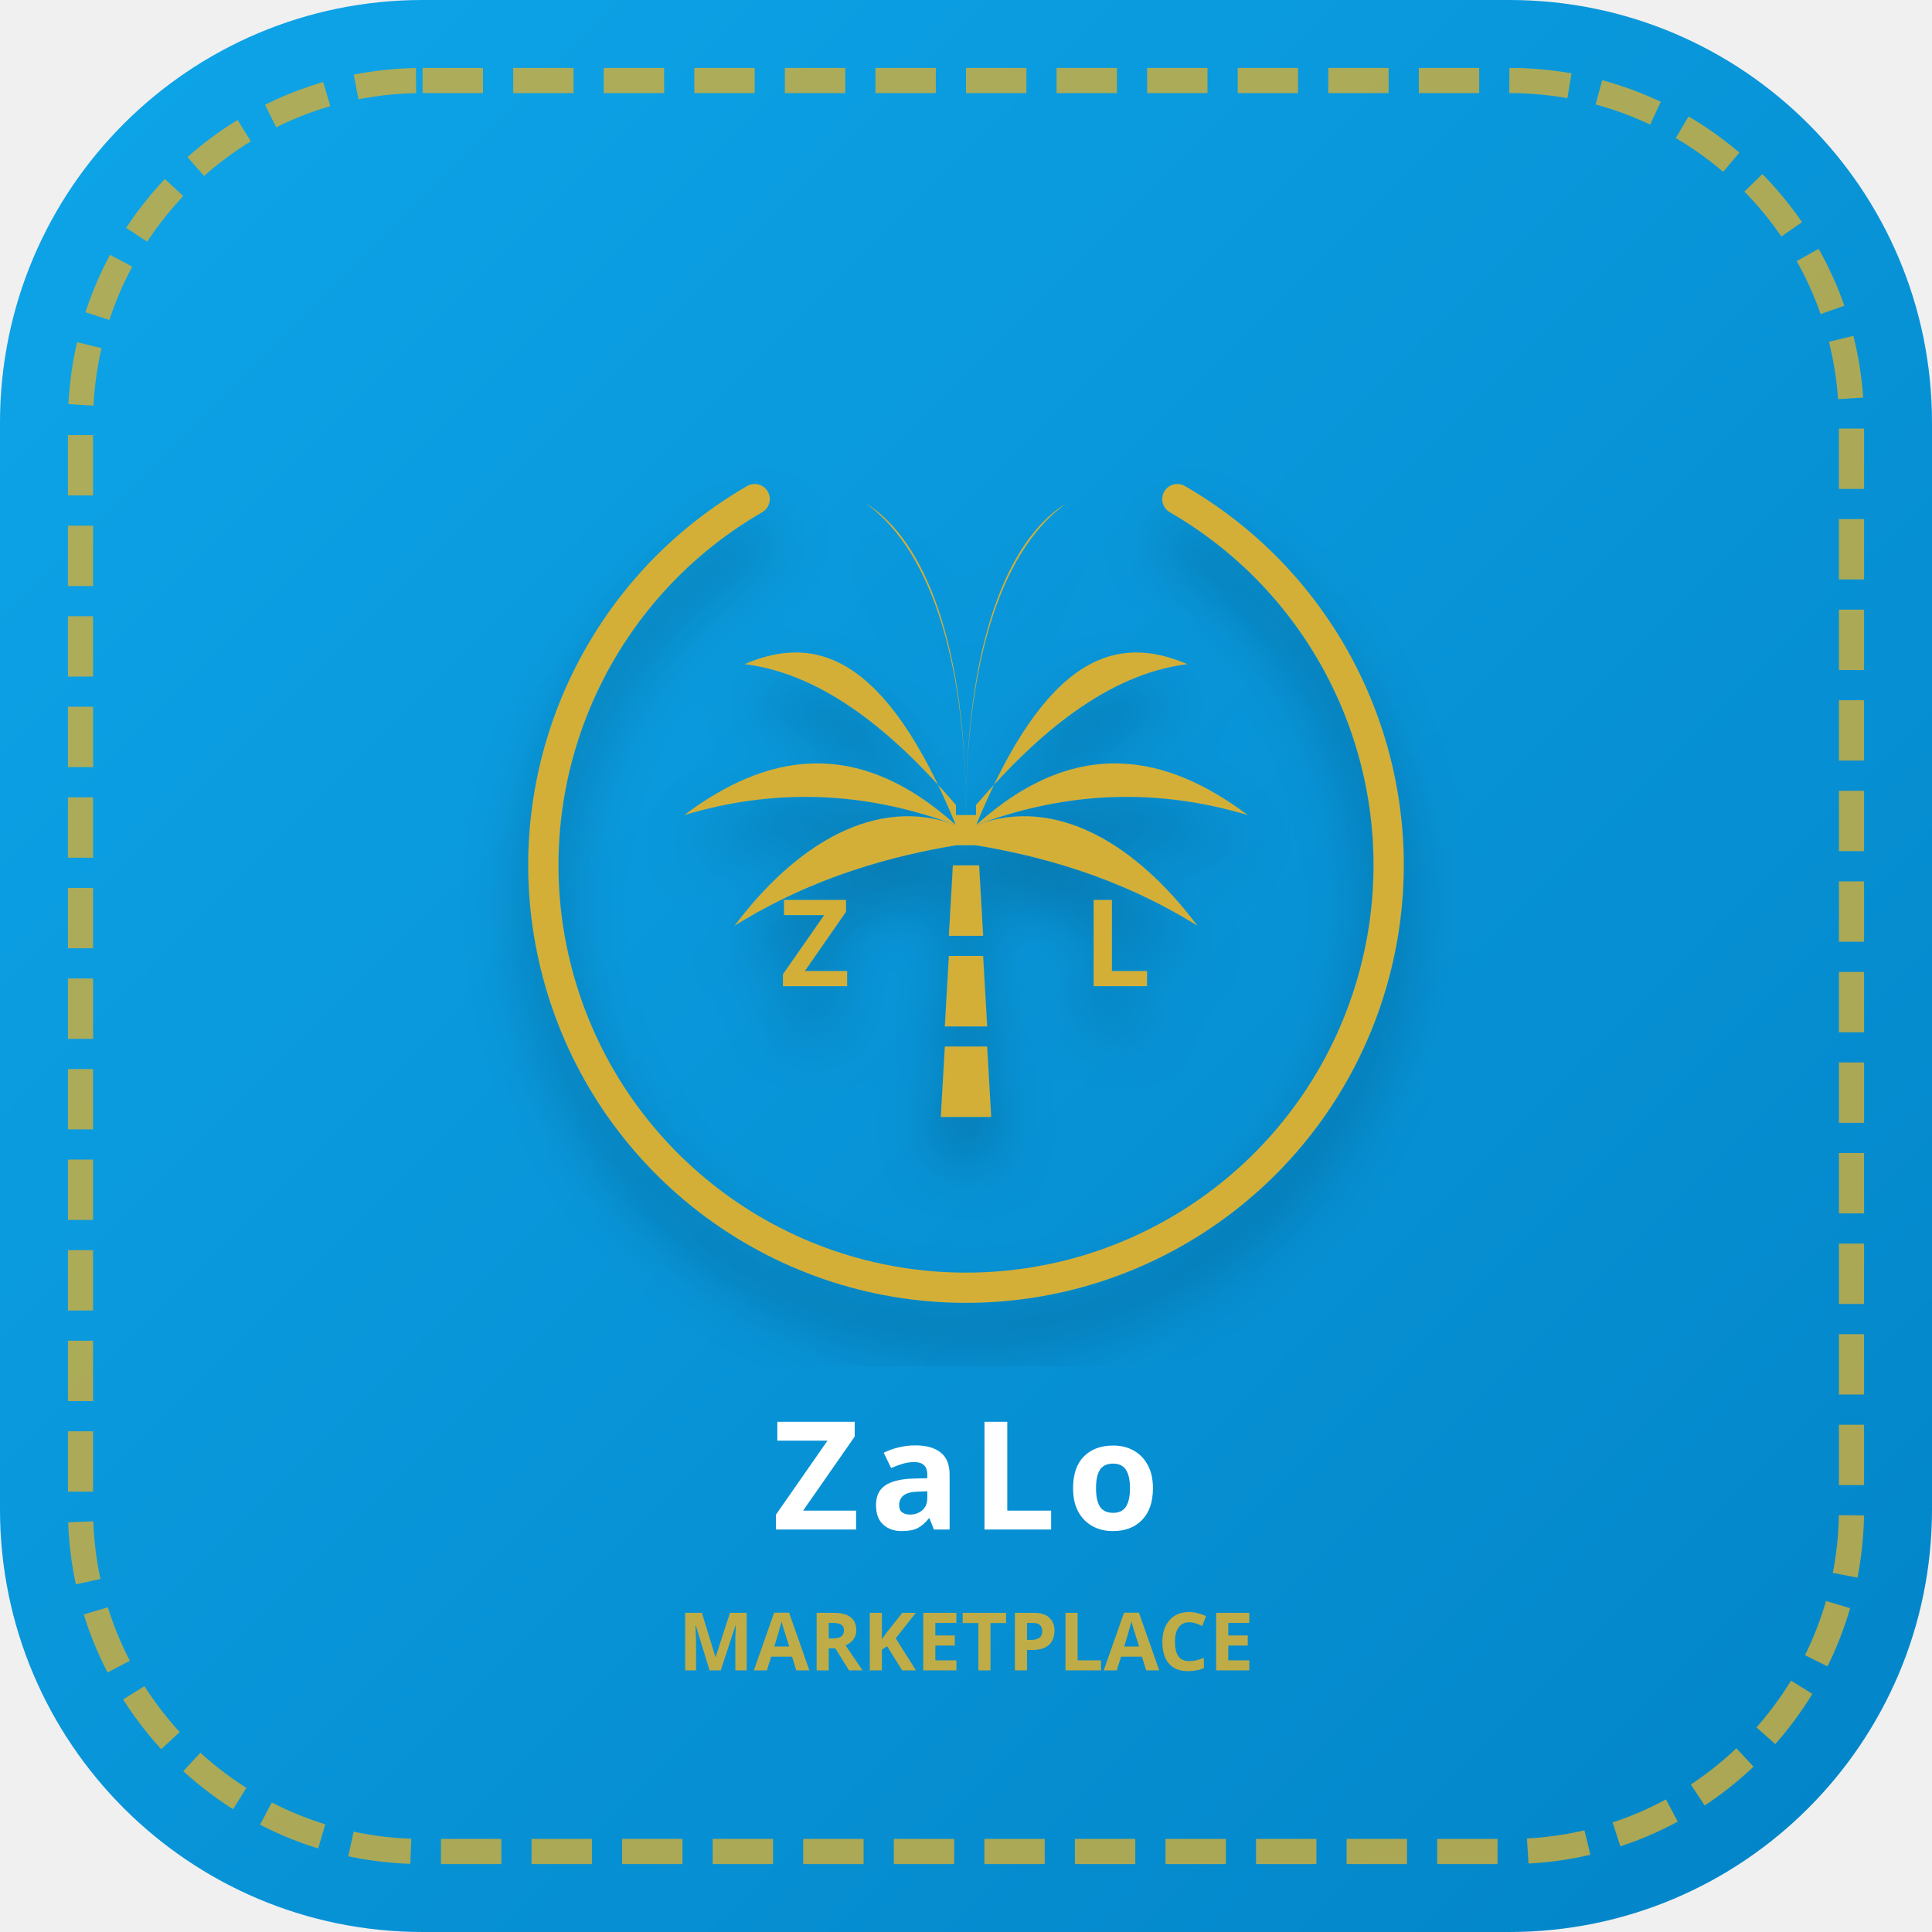
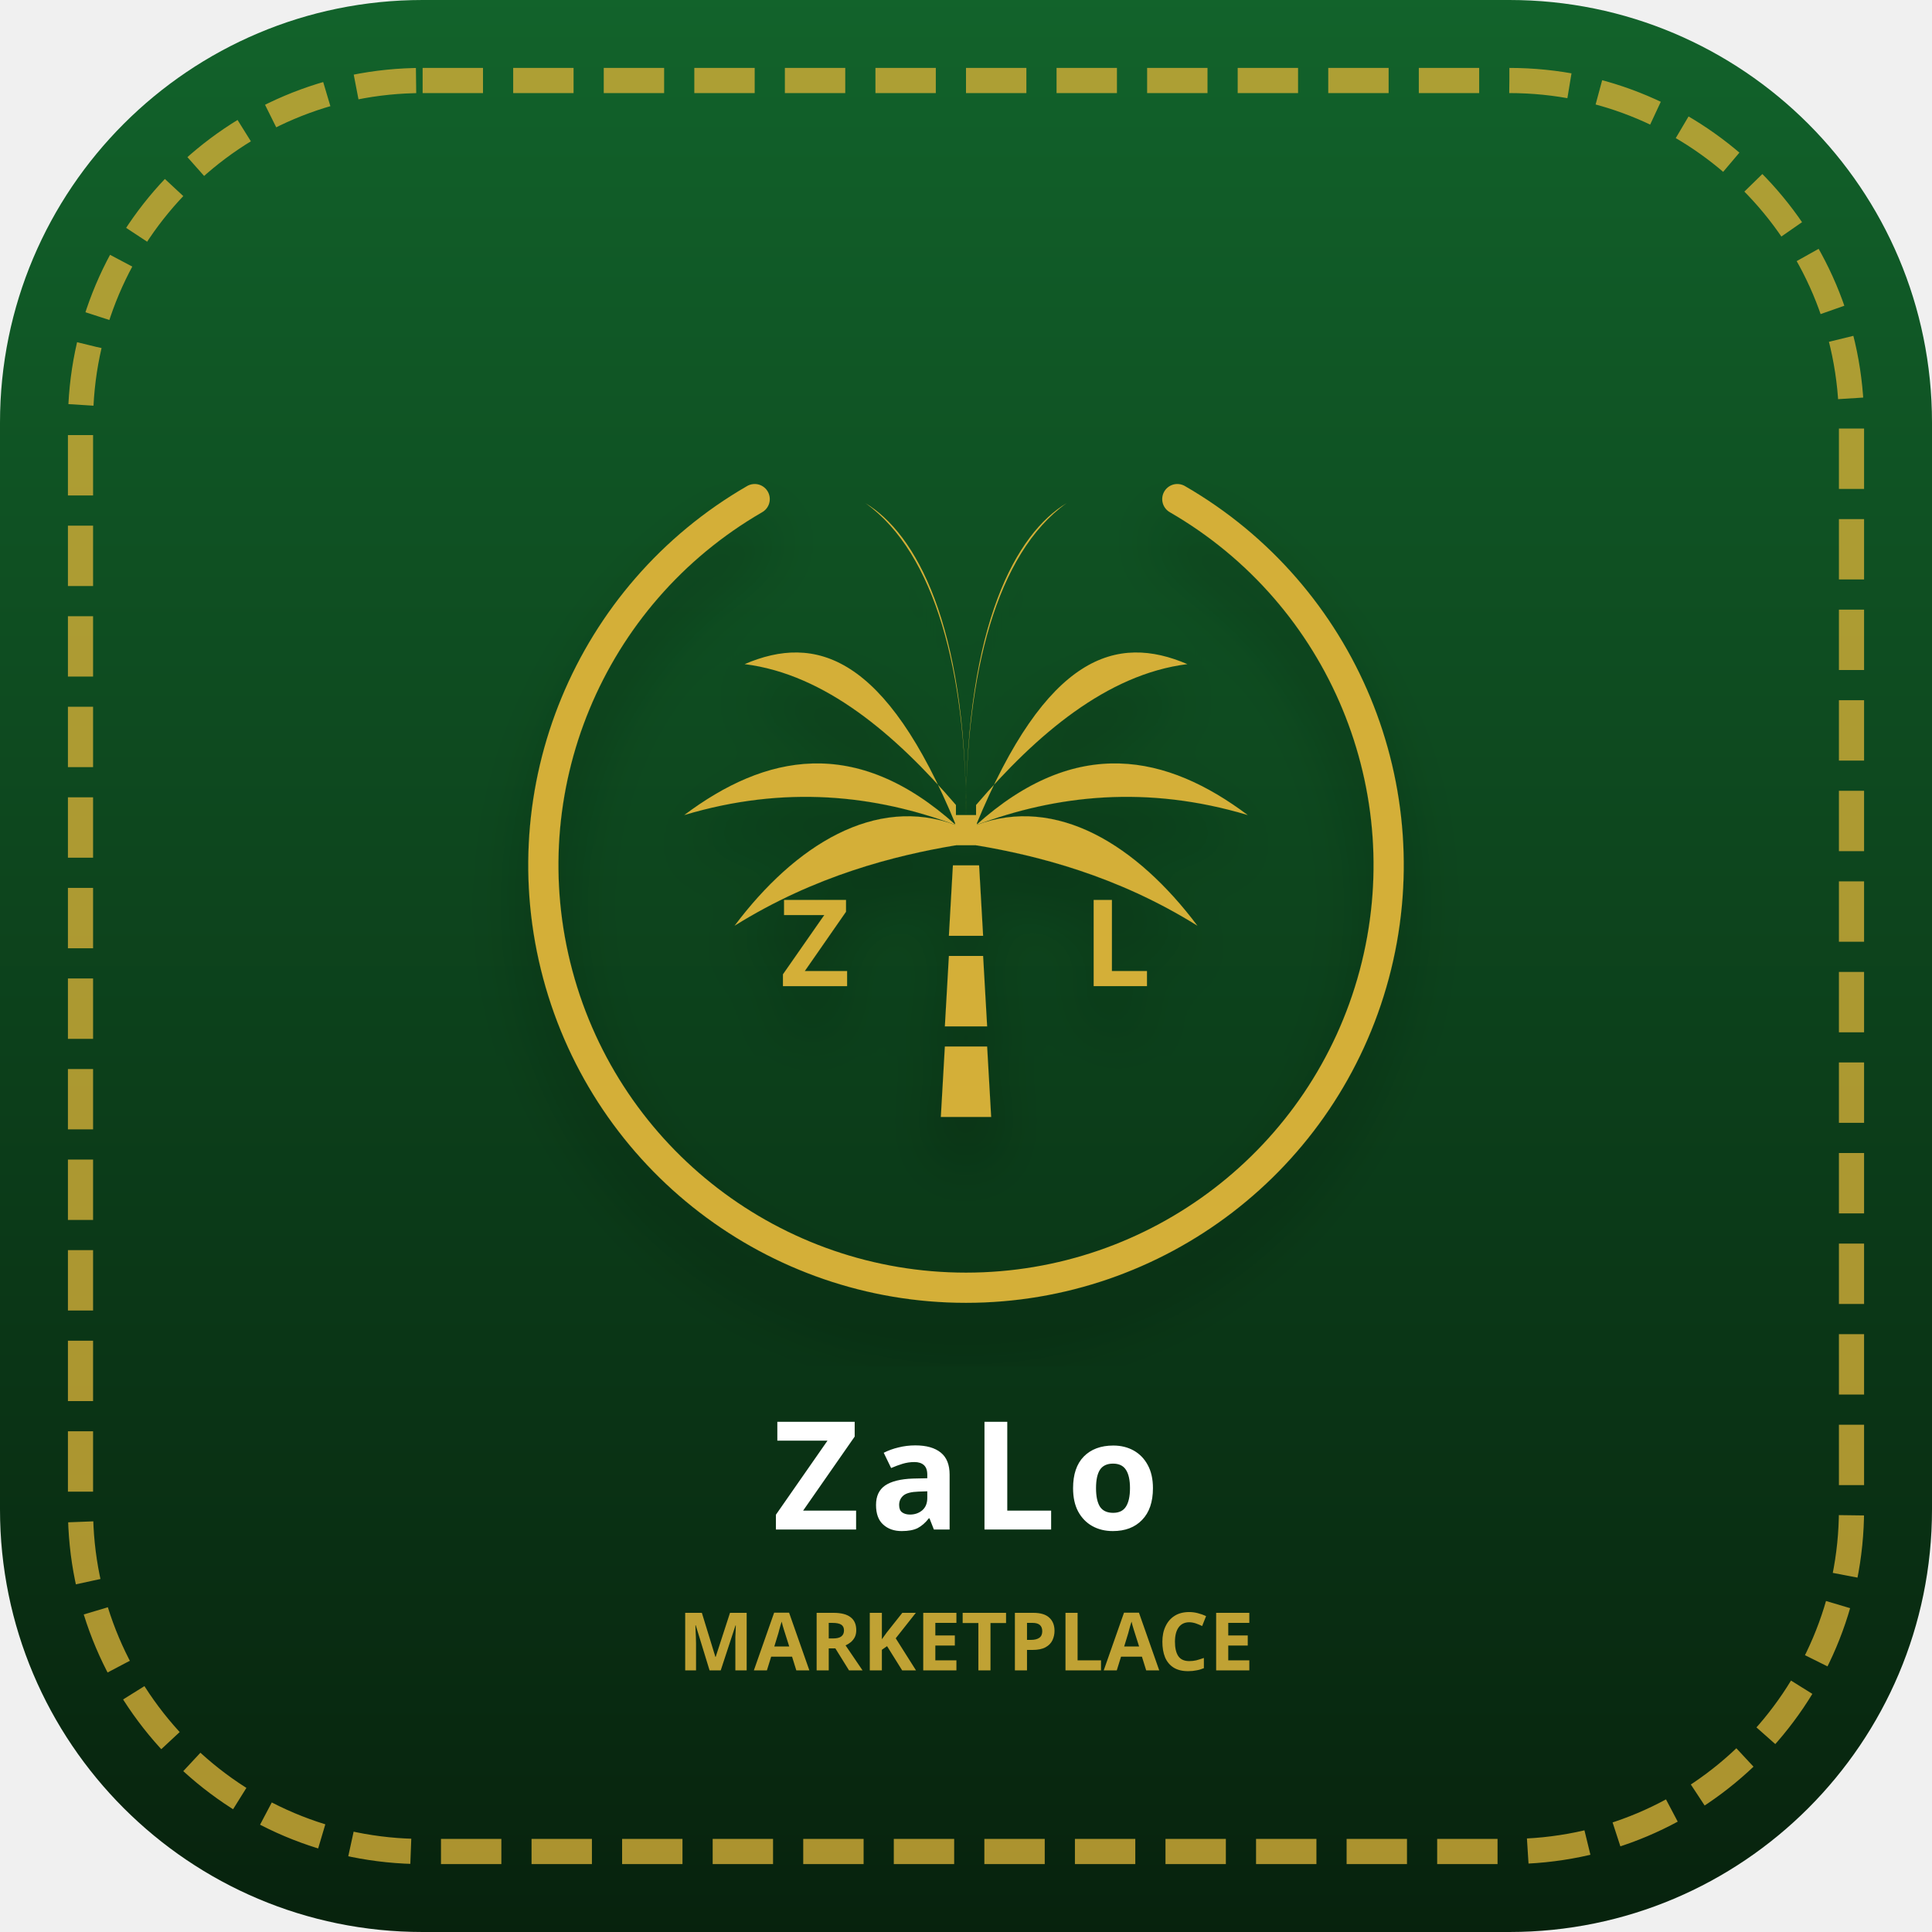
<svg xmlns="http://www.w3.org/2000/svg" viewBox="0 0 192 192">
  <defs>
-     <linearGradient id="skyBg" x1="0%" y1="0%" x2="100%" y2="100%">
-       <stop offset="0%" stop-color="#0ea5e9" />
-       <stop offset="100%" stop-color="#0284c7" />
+     <linearGradient id="brandBg" x1="0%" y1="0%" x2="0%" y2="100%">
+       <stop offset="0%" stop-color="#12632b" />
+       <stop offset="100%" stop-color="#07220d" />
    </linearGradient>
    <filter id="shadow" x="-10%" y="-10%" width="120%" height="120%">
      <feDropShadow dx="0" dy="4" stdDeviation="3" flood-color="#000000" flood-opacity="0.25" />
    </filter>
  </defs>
-   <rect width="192" height="192" rx="42" fill="url(#skyBg)" />
+   <rect width="192" height="192" rx="42" fill="url(#brandBg)" />
  <rect x="8" y="8" width="176" height="176" rx="34" fill="none" stroke="#d4af37" stroke-width="2.5" opacity="0.8" stroke-dasharray="6 3" />
  <g transform="translate(46, 36) scale(1)" filter="url(#shadow)">
    <path d="M 29,13.6 A 42,42 0 1,0 71,13.6" fill="none" stroke="#d4af37" stroke-width="3" stroke-linecap="round" />
    <path d="M47.5,75 L52.5,75 L52.1,68 L47.9,68 Z" fill="#d4af37" />
    <path d="M47.9,66 L52.1,66 L51.7,59 L48.3,59 Z" fill="#d4af37" />
    <path d="M48.3,57 L51.7,57 L51.3,50 L48.7,50 Z" fill="#d4af37" />
    <path d="M48.7,48 L51.3,48 L51,45 L49,45 Z" fill="#d4af37" />
    <path d="M49,46 C41,43 33,48 27,56 C35,51 43,49 49,48 Z" fill="#d4af37" />
    <path d="M49,46 C39,37 30,39 22,45 C32,42 41,43 49,46 Z" fill="#d4af37" />
    <path d="M49,46 C42,29 35,27 28,30 C36,31 43,37 49,44 Z" fill="#d4af37" />
    <path d="M51,46 C59,43 67,48 73,56 C65,51 57,49 51,48 Z" fill="#d4af37" />
    <path d="M51,46 C61,37 70,39 78,45 C68,42 59,43 51,46 Z" fill="#d4af37" />
    <path d="M51,46 C58,29 65,27 72,30 C64,31 57,37 51,44 Z" fill="#d4af37" />
    <path d="M50,45 C50,26 45,17 40,14 C47,19 50,31 50,45 Z" fill="#d4af37" />
    <path d="M50,45 C50,26 55,17 60,14 C53,19 50,31 50,45 Z" fill="#d4af37" />
    <text x="35" y="62" font-family="'Cairo', system-ui, sans-serif" font-weight="900" font-size="12" fill="#d4af37" text-anchor="middle">Z</text>
    <text x="65" y="62" font-family="'Cairo', system-ui, sans-serif" font-weight="900" font-size="12" fill="#d4af37" text-anchor="middle">L</text>
  </g>
  <text x="50%" y="152" font-family="'Cairo', system-ui, sans-serif" font-weight="900" font-size="15" fill="#ffffff" text-anchor="middle" letter-spacing="1">ZaLo</text>
  <text x="50%" y="166" font-family="'Cairo', system-ui, sans-serif" font-weight="800" font-size="8" fill="#d4af37" text-anchor="middle" opacity="0.9">MARKETPLACE</text>
</svg>
